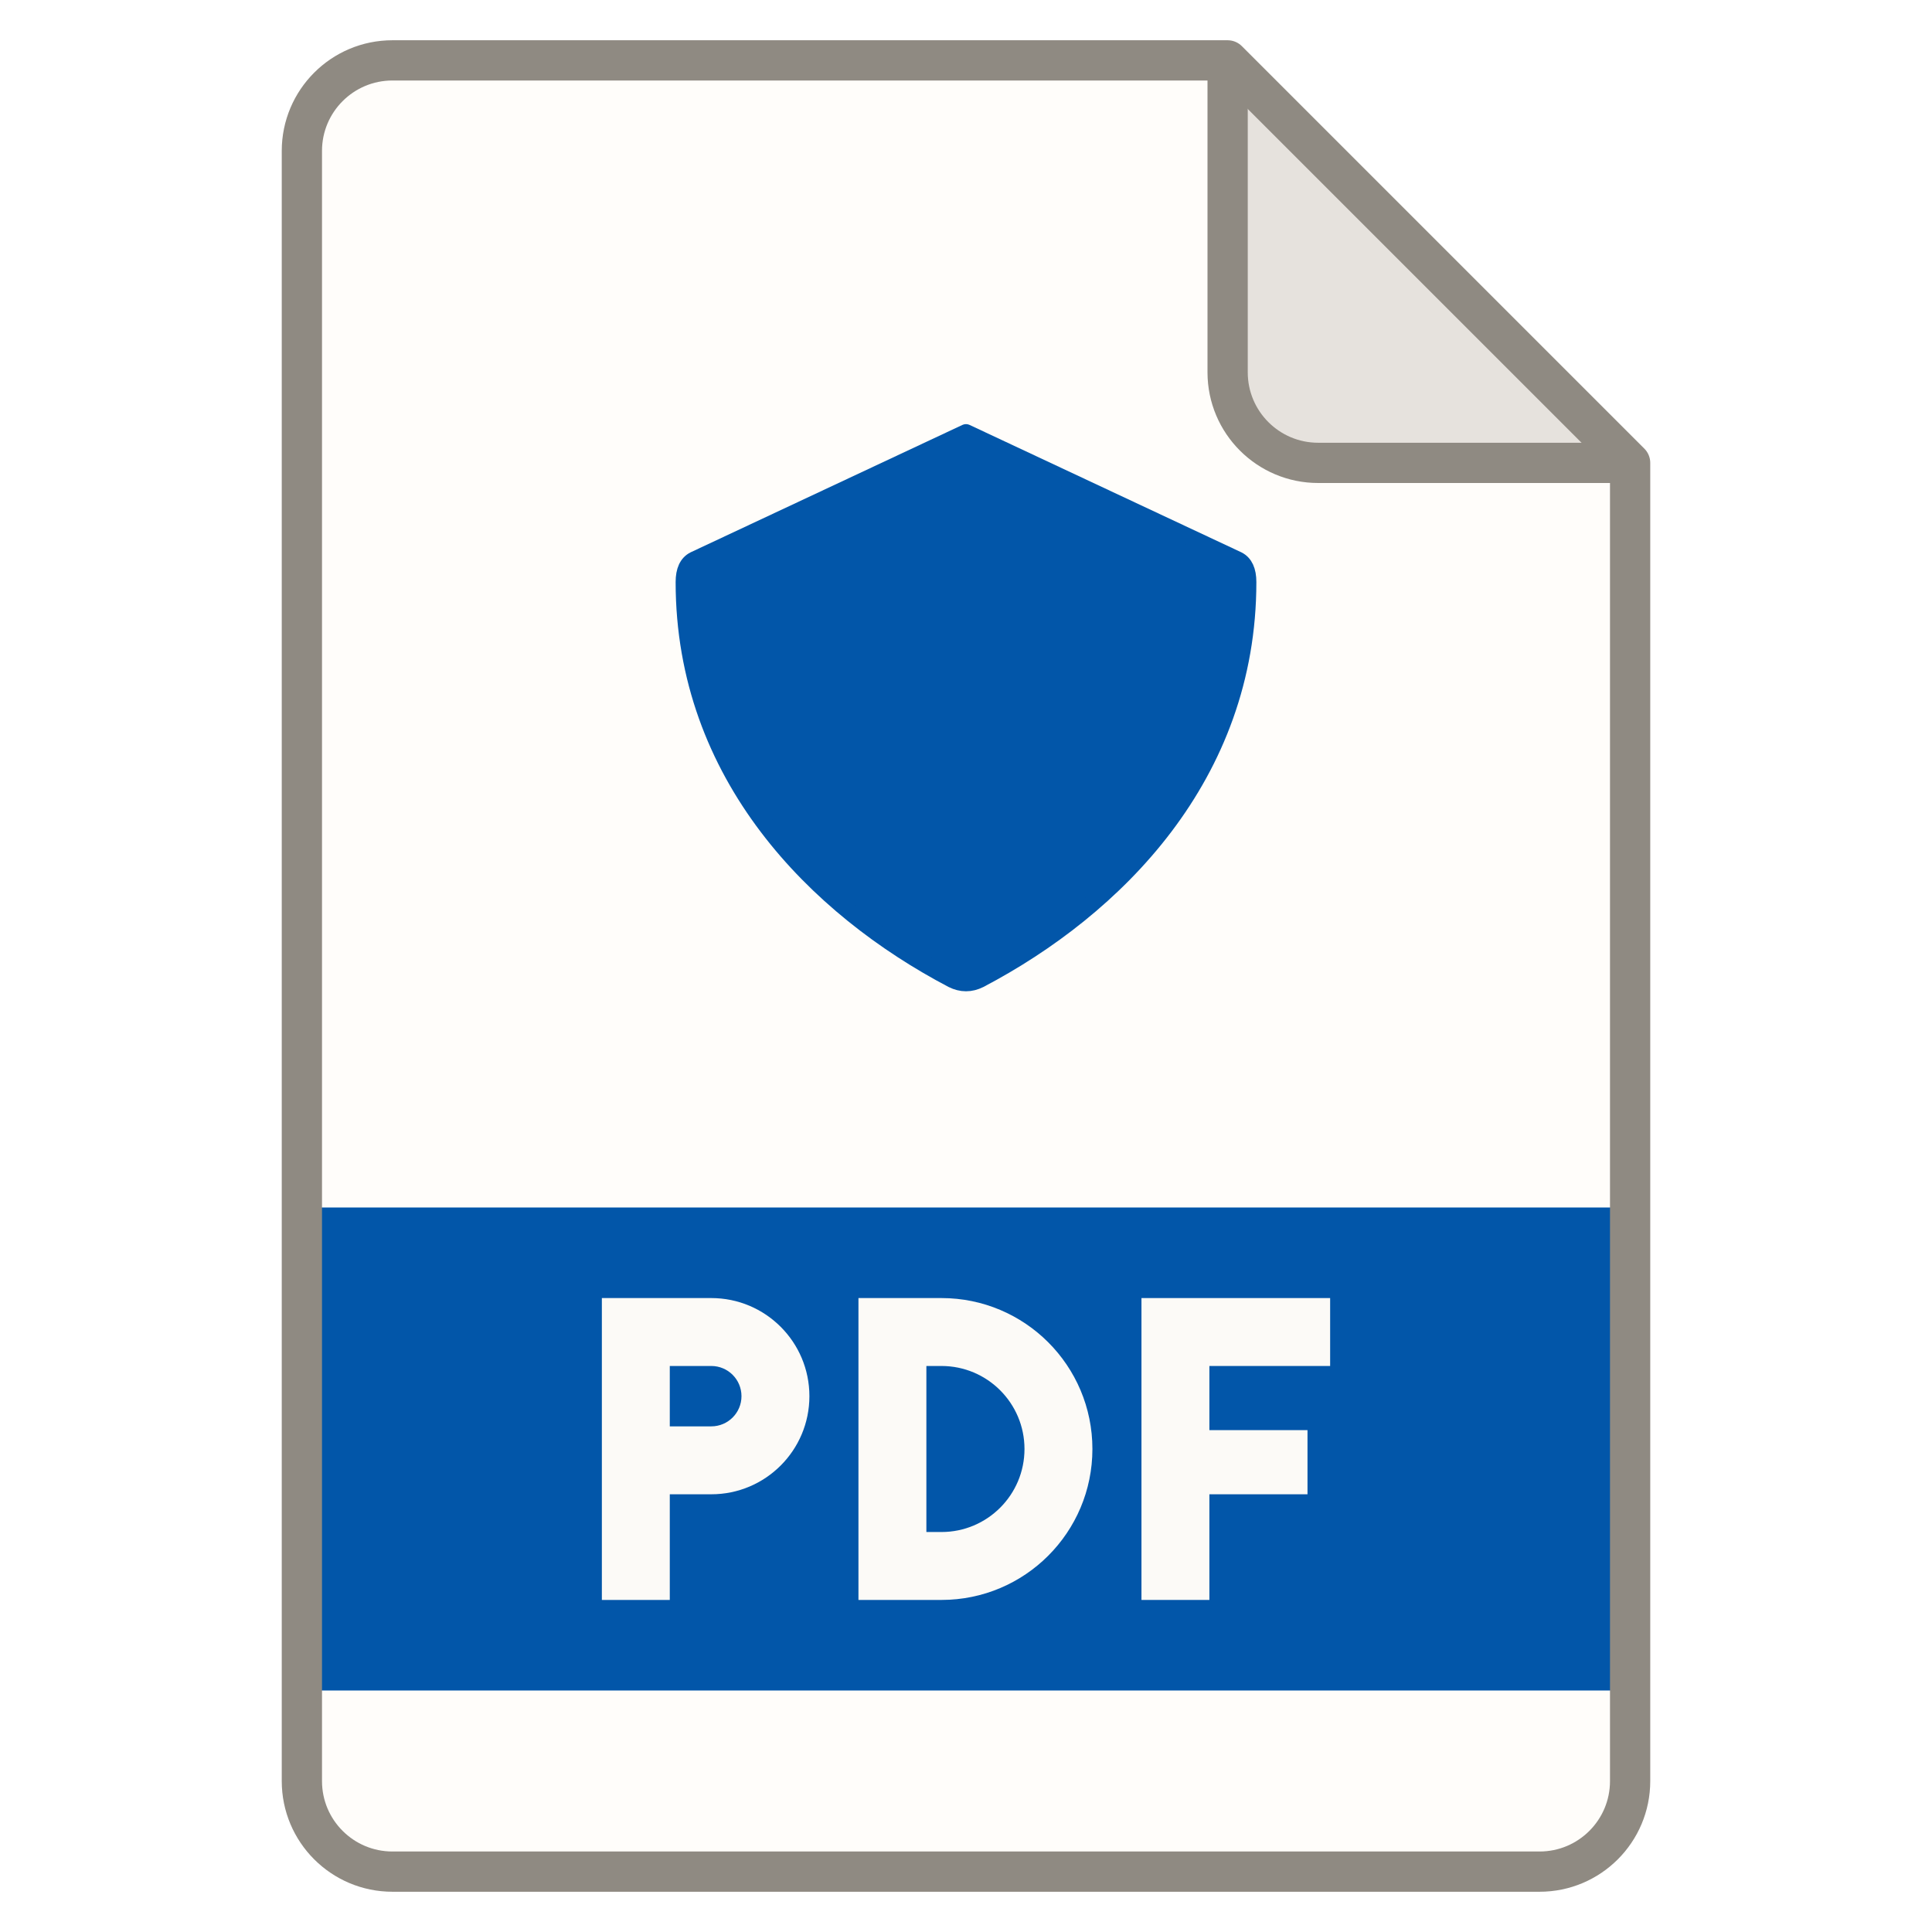
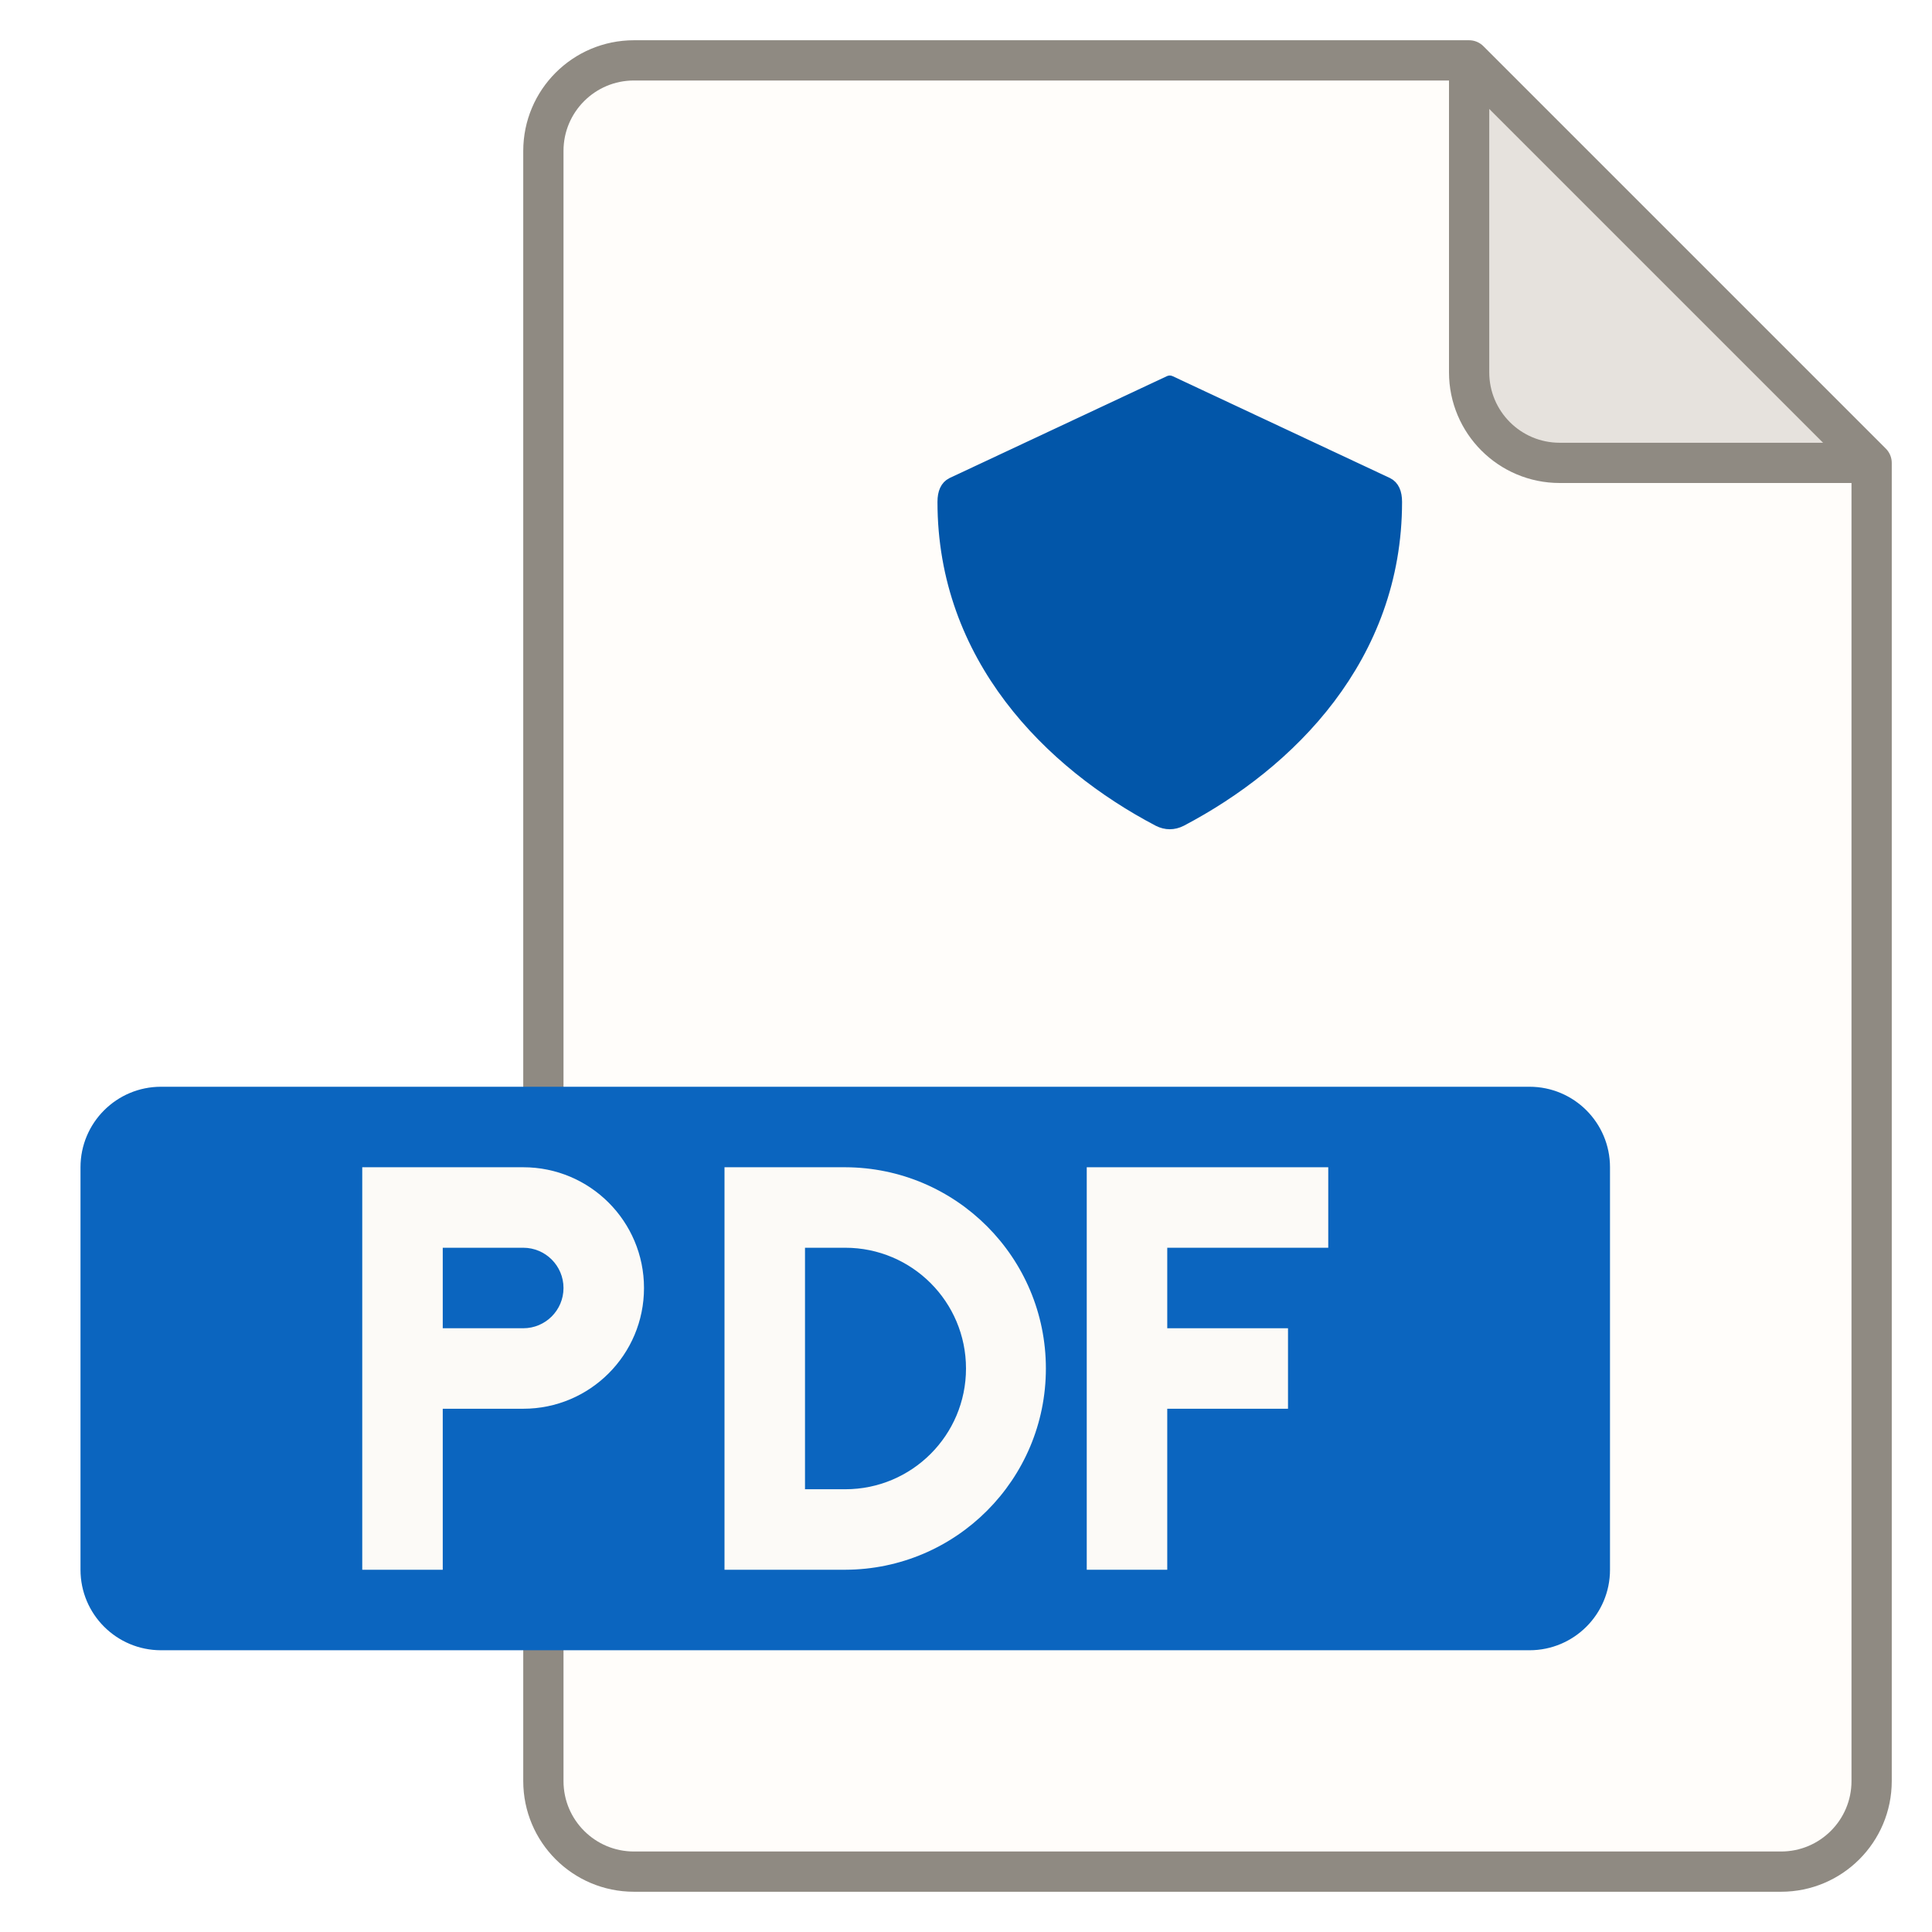
<svg xmlns="http://www.w3.org/2000/svg" viewBox="0 0 1024 1024">
-   <path d="M208 32H650.667L864 245.333V944A48 48 0 0 1 816 992H208A48 48 0 0 1 160 944V80A48 48 0 0 1 208 32Z" fill="#fffdfa" />
-   <rect x="160" y="640" width="704" height="256" fill="#0256a9" />
-   <path d="M650.667 32V197.333A48 48 0 0 0 698.667 245.333H864Z" fill="#e6e2dd" />
-   <path d="M208 32H650.667L864 245.333V944A48 48 0 0 1 816 992H208A48 48 0 0 1 160 944V80A48 48 0 0 1 208 32Z" fill="none" stroke="#8f8a82" stroke-width="21.333" stroke-linejoin="round" />
-   <path d="M650.667 32V197.333A48 48 0 0 0 698.667 245.333H864" fill="none" stroke="#8f8a82" stroke-width="21.333" stroke-linejoin="round" />
-   <path transform="translate(512 376) scale(0.9) translate(-602 -721)" d="M602 558L762 633Q768 636 768 646C768 760 690 838 610 880Q602 884 594 880C514 838 436 760 436 646Q436 636 442 633Z" fill="#0256a9" stroke="#0256a9" stroke-width="10" stroke-linejoin="round" />
-   <g transform="translate(319 688)" fill="#fcfaf7" fill-rule="evenodd">
-     <path d="M0 0H58A52 52 0 0 1 58 104H36V160H0Z M36 36V68H58A16 16 0 0 0 58 36Z" />
-     <path transform="translate(136 0)" d="M0 0H44A80 80 0 0 1 44 160H0Z M36 36V124H44A44 44 0 0 0 44 36Z" />
-     <path transform="translate(286 0)" d="M0 0H100V36H36V70H88V104H36V160H0Z" />
+   <path d="M336 32H778.667L992 245.333V944A48 48 0 0 1 944 992H336A48 48 0 0 1 288 944V80A48 48 0 0 1 336 32Z" fill="#fffdfa" />
+   <path d="M778.667 32V197.333A48 48 0 0 0 826.667 245.333H992Z" fill="#e6e2dd" />
+   <path d="M336 32H778.667L992 245.333V944A48 48 0 0 1 944 992H336A48 48 0 0 1 288 944V80A48 48 0 0 1 336 32Z" fill="none" stroke="#8f8a82" stroke-width="21.333" stroke-linejoin="round" />
+   <path d="M778.667 32V197.333A48 48 0 0 0 826.667 245.333H992" fill="none" stroke="#8f8a82" stroke-width="21.333" stroke-linejoin="round" />
+   <path transform="translate(620 320) scale(0.72) translate(-602 -721)" d="M602 558L762 633Q768 636 768 646C768 760 690 838 610 880Q602 884 594 880C514 838 436 760 436 646Q436 636 442 633Z" fill="#0256a9" stroke="#0256a9" stroke-width="10" stroke-linejoin="round" />
+   <rect x="42.667" y="576" width="810.667" height="298.667" rx="42.667" fill="#0b65bf" />
+   <g fill="#fcfaf7" fill-rule="evenodd">
+     <path d="M192 618.667H277.333A64 64 0 0 1 277.333 746.667H234.667V832H192Z M234.667 661.333V704H277.333A21.333 21.333 0 0 0 277.333 661.333Z" />
+     <path d="M384 618.667H448A106.667 106.667 0 0 1 448 832H384Z M426.667 661.333V789.333H448A64 64 0 0 0 448 661.333Z" />
+     <path d="M576 618.667H704V661.333H618.667V704H682.667V746.667H618.667V832H576Z" />
  </g>
</svg>
